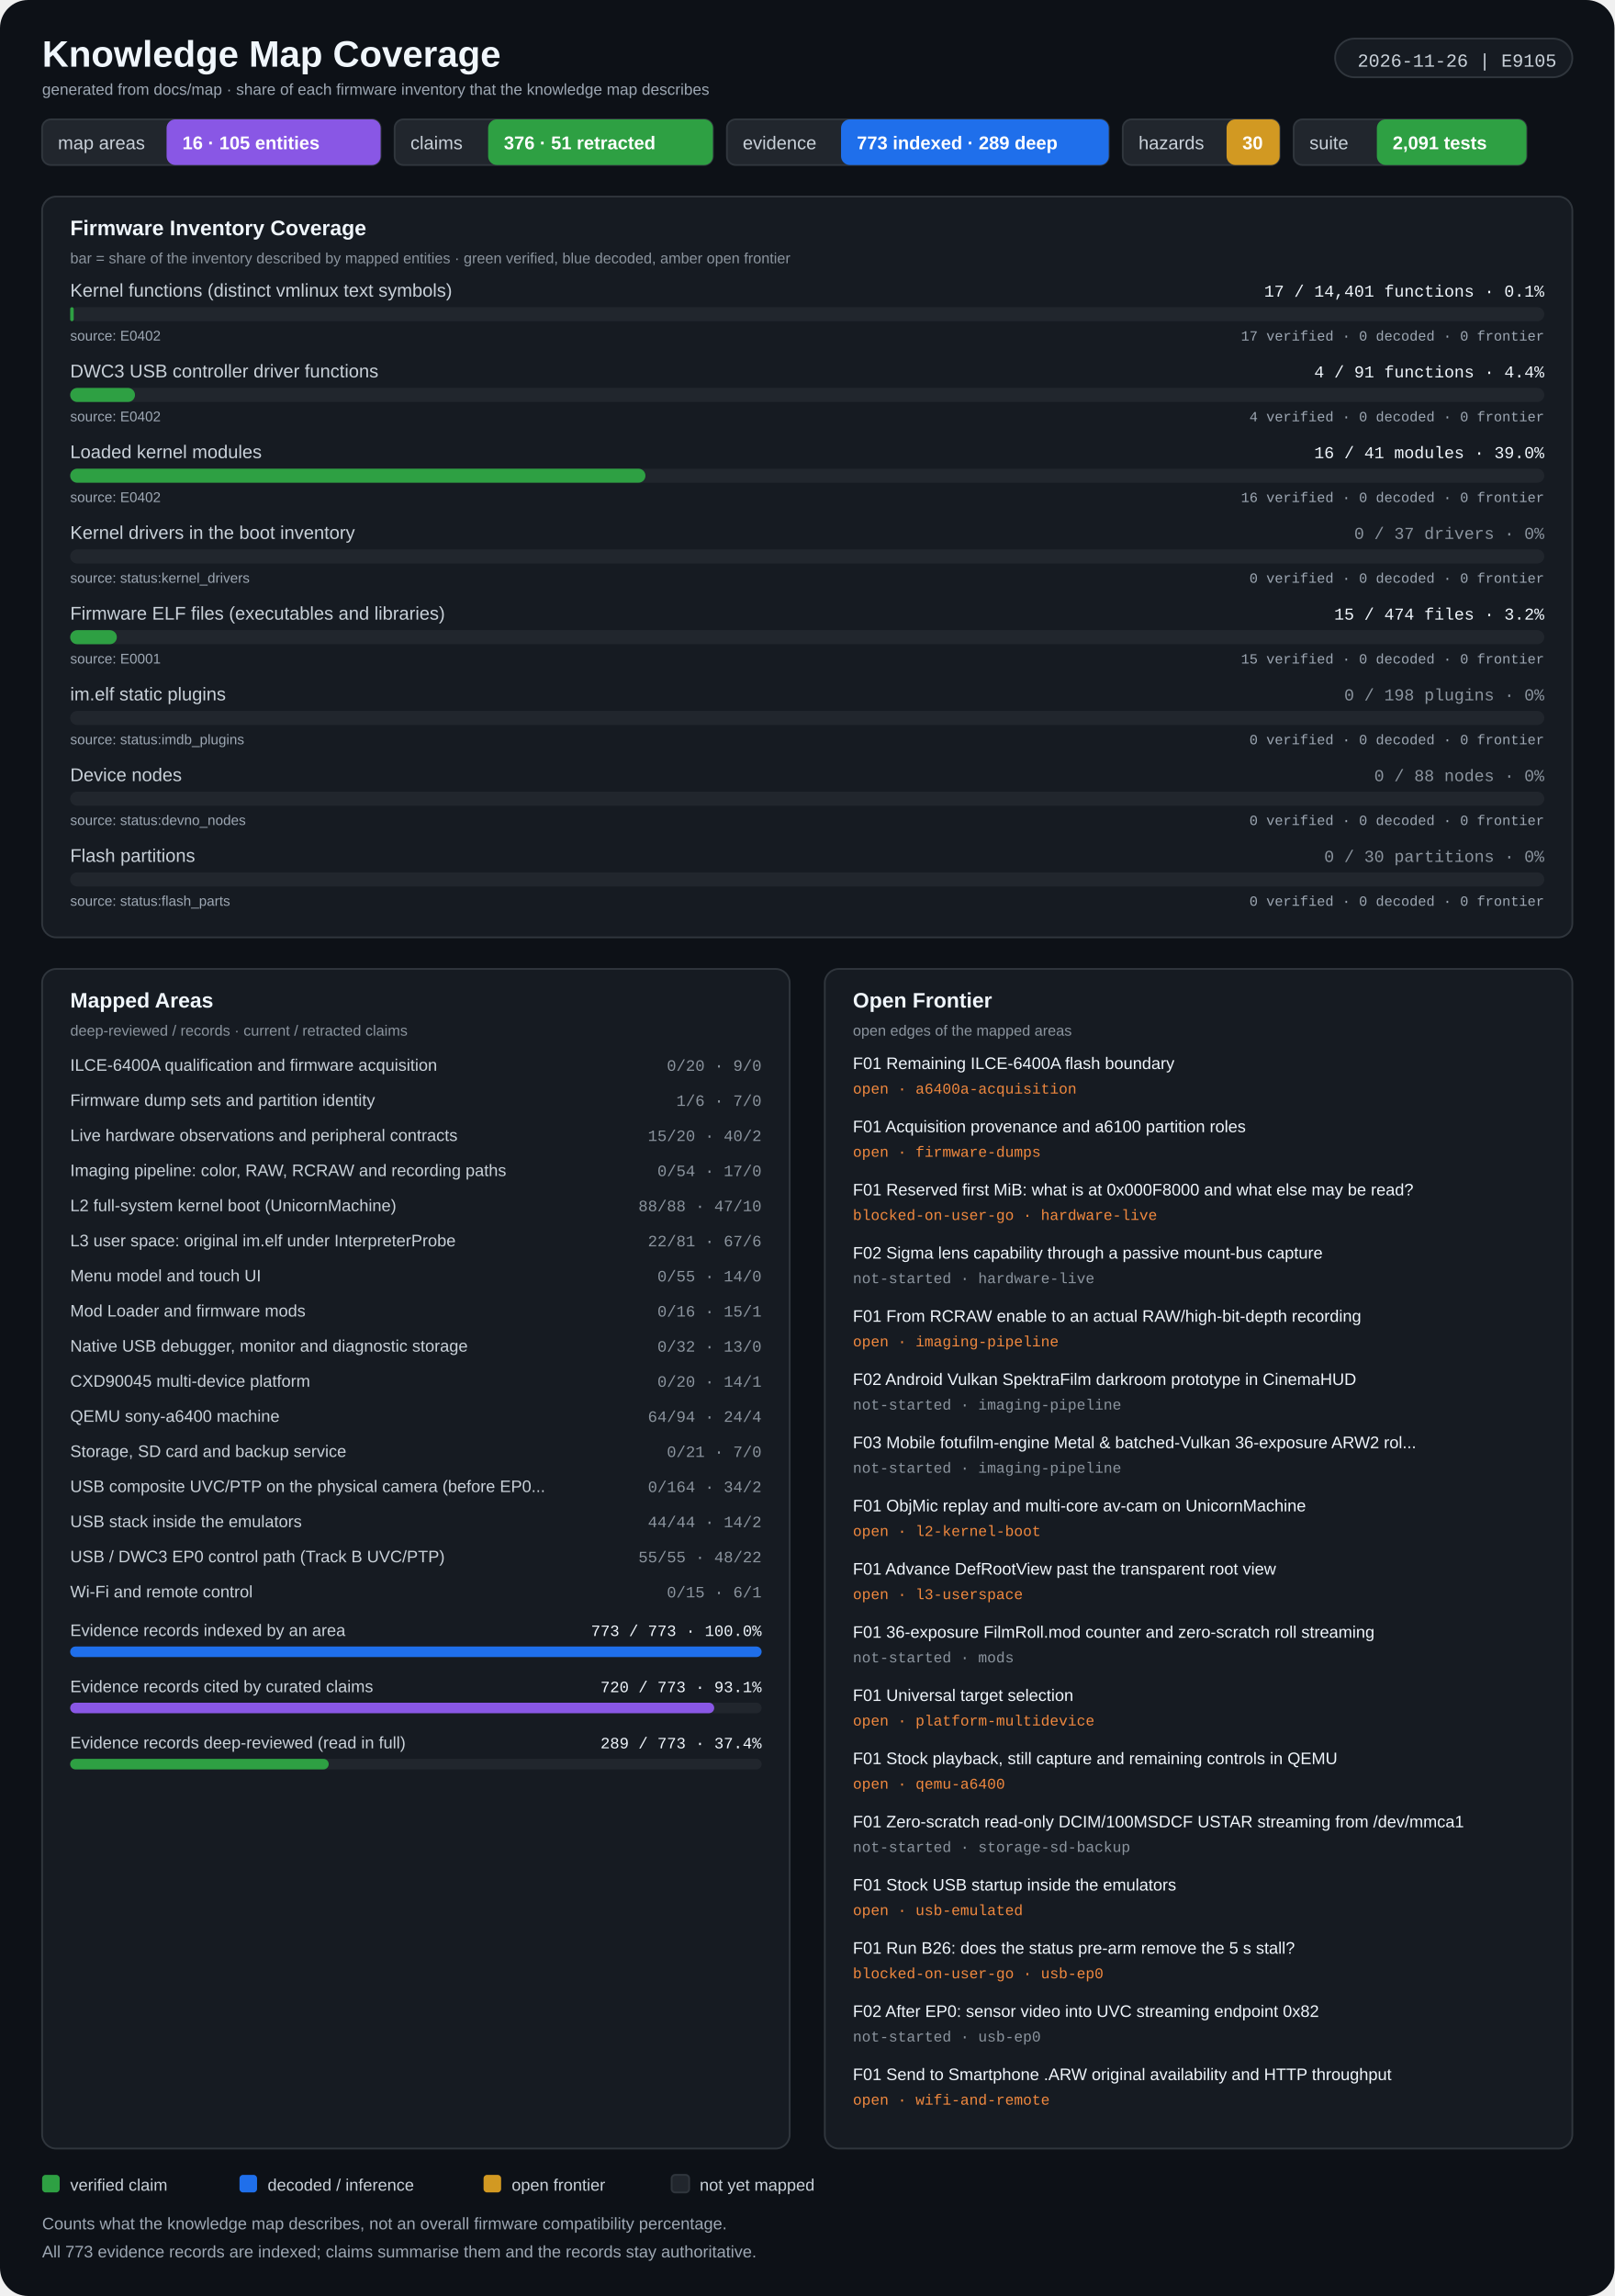
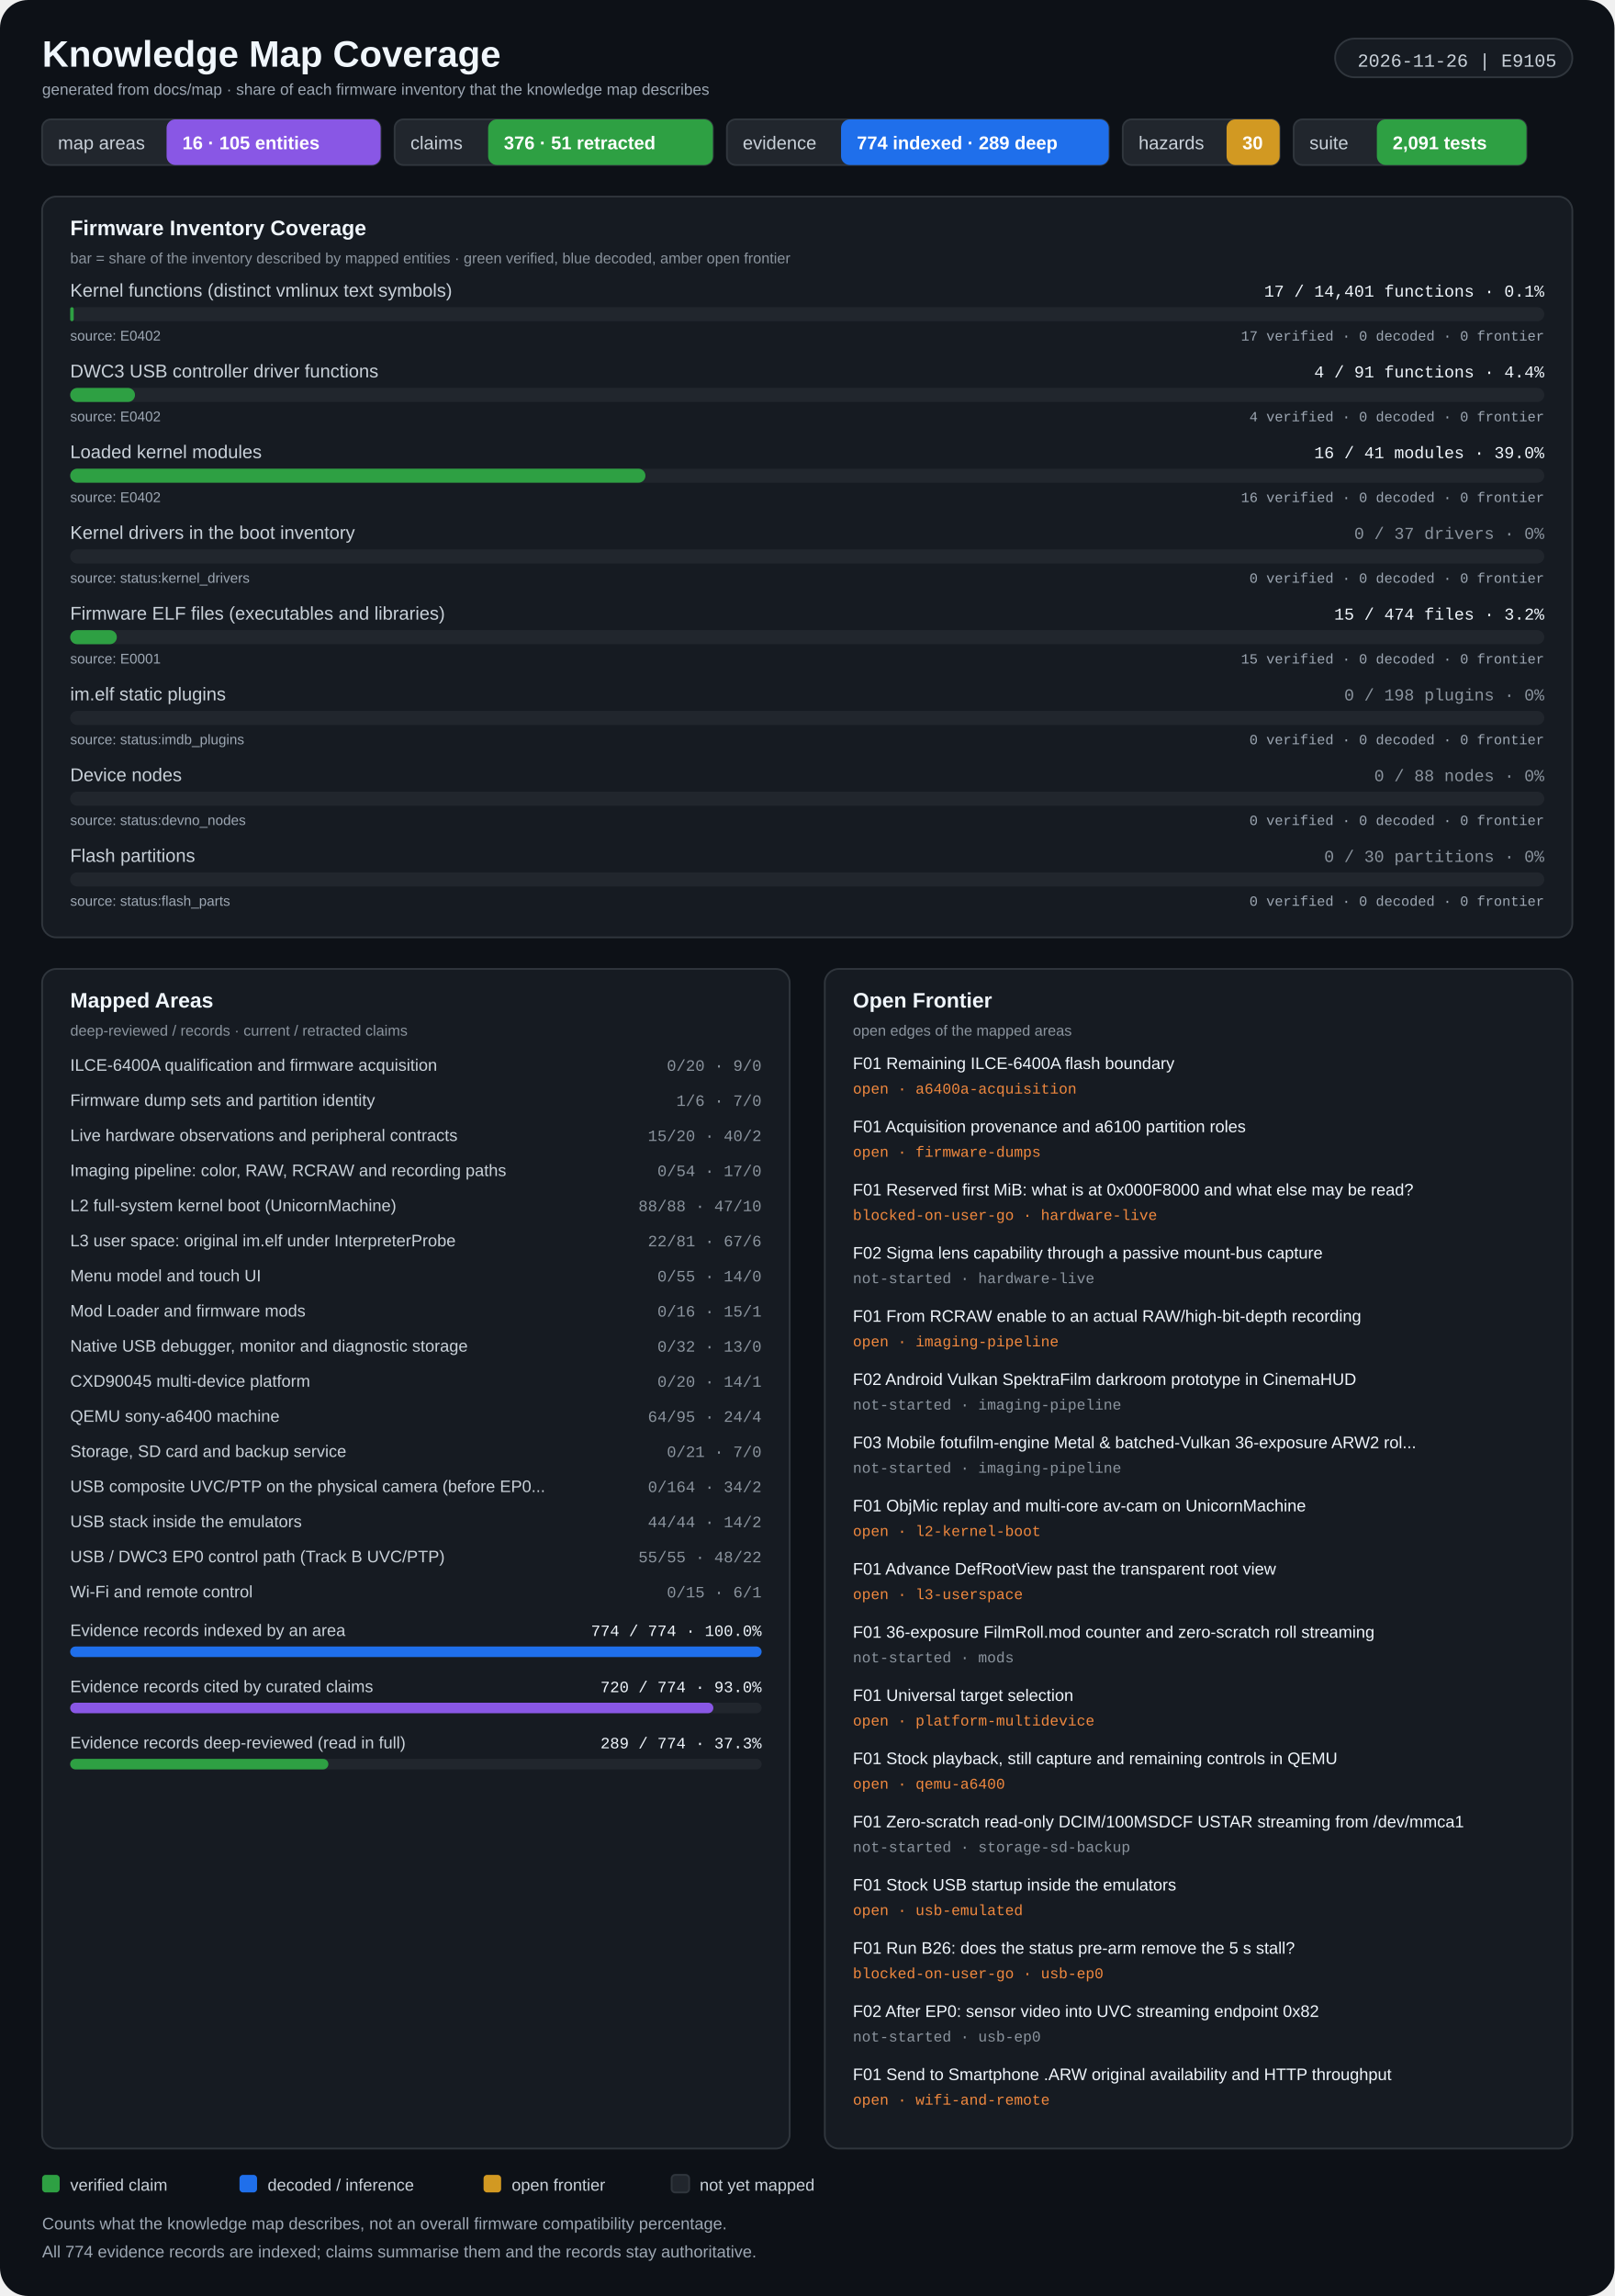
<svg xmlns="http://www.w3.org/2000/svg" width="920" height="1308" viewBox="0 0 920 1308" role="img" aria-labelledby="title desc">
  <rect width="920" height="1308" rx="16" fill="#0d1117" />
  <g>
    <text x="24" y="38" fill="#f0f6fc" font-size="21" font-weight="700" font-family="Segoe UI, Arial, sans-serif" text-anchor="start">Knowledge Map Coverage</text>
    <text x="24" y="54" fill="#9da7b3" font-size="9" font-weight="400" font-family="Segoe UI, Arial, sans-serif" text-anchor="start">generated from docs/map · share of each firmware inventory that the knowledge map describes</text>
    <rect x="760.82" y="22" width="135.18" height="22" rx="11" fill="#161b22" stroke="#30363d" stroke-width="1" />
    <text x="887" y="38" fill="#c9d1d9" font-size="10.5" font-weight="400" font-family="Consolas, 'Courier New', monospace" text-anchor="end">2026-11-26 | E9105</text>
    <rect x="24" y="68" width="192.878" height="26" rx="5" fill="#21262d" stroke="#30363d" stroke-width="1" />
    <rect x="94.92" y="68" width="121.958" height="26" rx="5" fill="#8957e5" />
    <text x="33" y="85" fill="#c9d1d9" font-size="10.5" font-weight="400" font-family="Segoe UI, Arial, sans-serif" text-anchor="start">map areas</text>
    <text x="103.92" y="85" fill="#ffffff" font-size="10.5" font-weight="700" font-family="Segoe UI, Arial, sans-serif" text-anchor="start">16 · 105 entities</text>
    <rect x="224.878" y="68" width="181.354" height="26" rx="5" fill="#21262d" stroke="#30363d" stroke-width="1" />
    <rect x="278.158" y="68" width="128.074" height="26" rx="5" fill="#2ea043" />
    <text x="233.878" y="85" fill="#c9d1d9" font-size="10.5" font-weight="400" font-family="Segoe UI, Arial, sans-serif" text-anchor="start">claims</text>
    <text x="287.158" y="85" fill="#ffffff" font-size="10.5" font-weight="700" font-family="Segoe UI, Arial, sans-serif" text-anchor="start">376 · 51 retracted</text>
    <rect x="414.232" y="68" width="217.574" height="26" rx="5" fill="#21262d" stroke="#30363d" stroke-width="1" />
    <rect x="479.272" y="68" width="152.534" height="26" rx="5" fill="#1f6feb" />
    <text x="423.232" y="85" fill="#c9d1d9" font-size="10.5" font-weight="400" font-family="Segoe UI, Arial, sans-serif" text-anchor="start">evidence</text>
-     <text x="488.272" y="85" fill="#ffffff" font-size="10.5" font-weight="700" font-family="Segoe UI, Arial, sans-serif" text-anchor="start">773 indexed · 289 deep</text>
+     <text x="488.272" y="85" fill="#ffffff" font-size="10.5" font-weight="700" font-family="Segoe UI, Arial, sans-serif" text-anchor="start">774 indexed · 289 deep</text>
    <rect x="639.806" y="68" width="89.39" height="26" rx="5" fill="#21262d" stroke="#30363d" stroke-width="1" />
    <rect x="698.966" y="68" width="30.23" height="26" rx="5" fill="#d29922" />
    <text x="648.806" y="85" fill="#c9d1d9" font-size="10.5" font-weight="400" font-family="Segoe UI, Arial, sans-serif" text-anchor="start">hazards</text>
    <text x="707.966" y="85" fill="#ffffff" font-size="10.5" font-weight="700" font-family="Segoe UI, Arial, sans-serif" text-anchor="start">30</text>
    <rect x="737.197" y="68" width="132.667" height="26" rx="5" fill="#21262d" stroke="#30363d" stroke-width="1" />
    <rect x="784.597" y="68" width="85.267" height="26" rx="5" fill="#2ea043" />
    <text x="746.197" y="85" fill="#c9d1d9" font-size="10.5" font-weight="400" font-family="Segoe UI, Arial, sans-serif" text-anchor="start">suite</text>
    <text x="793.597" y="85" fill="#ffffff" font-size="10.5" font-weight="700" font-family="Segoe UI, Arial, sans-serif" text-anchor="start">2,091 tests</text>
    <rect x="24" y="112" width="872" height="422" rx="8" fill="#161b22" stroke="#30363d" stroke-width="1" />
    <text x="40" y="134" fill="#f0f6fc" font-size="12" font-weight="700" font-family="Segoe UI, Arial, sans-serif" text-anchor="start">Firmware Inventory Coverage</text>
    <text x="40" y="150" fill="#8b949e" font-size="8.5" font-weight="400" font-family="Segoe UI, Arial, sans-serif" text-anchor="start">bar = share of the inventory described by mapped entities · green verified, blue decoded, amber open frontier</text>
    <text x="40" y="169" fill="#c9d1d9" font-size="10.5" font-weight="400" font-family="Segoe UI, Arial, sans-serif" text-anchor="start">Kernel functions (distinct vmlinux text symbols)</text>
    <text x="880" y="169" fill="#f0f6fc" font-size="9.5" font-weight="400" font-family="Consolas, 'Courier New', monospace" text-anchor="end">17 / 14,401 functions · 0.1%</text>
    <rect x="40" y="175" width="840" height="8" rx="4" fill="#21262d" />
    <rect x="40" y="175" width="2" height="8" rx="1" fill="#2ea043" />
    <text x="40" y="194" fill="#9da7b3" font-size="8" font-weight="400" font-family="Segoe UI, Arial, sans-serif" text-anchor="start">source: E0402</text>
    <text x="880" y="194" fill="#9da7b3" font-size="8" font-weight="400" font-family="Consolas, 'Courier New', monospace" text-anchor="end">17 verified · 0 decoded · 0 frontier</text>
    <text x="40" y="215" fill="#c9d1d9" font-size="10.5" font-weight="400" font-family="Segoe UI, Arial, sans-serif" text-anchor="start">DWC3 USB controller driver functions</text>
    <text x="880" y="215" fill="#f0f6fc" font-size="9.5" font-weight="400" font-family="Consolas, 'Courier New', monospace" text-anchor="end">4 / 91 functions · 4.4%</text>
    <rect x="40" y="221" width="840" height="8" rx="4" fill="#21262d" />
    <rect x="40" y="221" width="36.923" height="8" rx="4" fill="#2ea043" />
    <text x="40" y="240" fill="#9da7b3" font-size="8" font-weight="400" font-family="Segoe UI, Arial, sans-serif" text-anchor="start">source: E0402</text>
    <text x="880" y="240" fill="#9da7b3" font-size="8" font-weight="400" font-family="Consolas, 'Courier New', monospace" text-anchor="end">4 verified · 0 decoded · 0 frontier</text>
    <text x="40" y="261" fill="#c9d1d9" font-size="10.5" font-weight="400" font-family="Segoe UI, Arial, sans-serif" text-anchor="start">Loaded kernel modules</text>
    <text x="880" y="261" fill="#f0f6fc" font-size="9.5" font-weight="400" font-family="Consolas, 'Courier New', monospace" text-anchor="end">16 / 41 modules · 39.0%</text>
    <rect x="40" y="267" width="840" height="8" rx="4" fill="#21262d" />
    <rect x="40" y="267" width="327.805" height="8" rx="4" fill="#2ea043" />
    <text x="40" y="286" fill="#9da7b3" font-size="8" font-weight="400" font-family="Segoe UI, Arial, sans-serif" text-anchor="start">source: E0402</text>
    <text x="880" y="286" fill="#9da7b3" font-size="8" font-weight="400" font-family="Consolas, 'Courier New', monospace" text-anchor="end">16 verified · 0 decoded · 0 frontier</text>
    <text x="40" y="307" fill="#c9d1d9" font-size="10.5" font-weight="400" font-family="Segoe UI, Arial, sans-serif" text-anchor="start">Kernel drivers in the boot inventory</text>
    <text x="880" y="307" fill="#8b949e" font-size="9.5" font-weight="400" font-family="Consolas, 'Courier New', monospace" text-anchor="end">0 / 37 drivers · 0%</text>
    <rect x="40" y="313" width="840" height="8" rx="4" fill="#21262d" />
    <text x="40" y="332" fill="#9da7b3" font-size="8" font-weight="400" font-family="Segoe UI, Arial, sans-serif" text-anchor="start">source: status:kernel_drivers</text>
    <text x="880" y="332" fill="#9da7b3" font-size="8" font-weight="400" font-family="Consolas, 'Courier New', monospace" text-anchor="end">0 verified · 0 decoded · 0 frontier</text>
    <text x="40" y="353" fill="#c9d1d9" font-size="10.5" font-weight="400" font-family="Segoe UI, Arial, sans-serif" text-anchor="start">Firmware ELF files (executables and libraries)</text>
    <text x="880" y="353" fill="#f0f6fc" font-size="9.5" font-weight="400" font-family="Consolas, 'Courier New', monospace" text-anchor="end">15 / 474 files · 3.2%</text>
    <rect x="40" y="359" width="840" height="8" rx="4" fill="#21262d" />
    <rect x="40" y="359" width="26.582" height="8" rx="4" fill="#2ea043" />
    <text x="40" y="378" fill="#9da7b3" font-size="8" font-weight="400" font-family="Segoe UI, Arial, sans-serif" text-anchor="start">source: E0001</text>
    <text x="880" y="378" fill="#9da7b3" font-size="8" font-weight="400" font-family="Consolas, 'Courier New', monospace" text-anchor="end">15 verified · 0 decoded · 0 frontier</text>
    <text x="40" y="399" fill="#c9d1d9" font-size="10.5" font-weight="400" font-family="Segoe UI, Arial, sans-serif" text-anchor="start">im.elf static plugins</text>
    <text x="880" y="399" fill="#8b949e" font-size="9.5" font-weight="400" font-family="Consolas, 'Courier New', monospace" text-anchor="end">0 / 198 plugins · 0%</text>
    <rect x="40" y="405" width="840" height="8" rx="4" fill="#21262d" />
    <text x="40" y="424" fill="#9da7b3" font-size="8" font-weight="400" font-family="Segoe UI, Arial, sans-serif" text-anchor="start">source: status:imdb_plugins</text>
    <text x="880" y="424" fill="#9da7b3" font-size="8" font-weight="400" font-family="Consolas, 'Courier New', monospace" text-anchor="end">0 verified · 0 decoded · 0 frontier</text>
    <text x="40" y="445" fill="#c9d1d9" font-size="10.5" font-weight="400" font-family="Segoe UI, Arial, sans-serif" text-anchor="start">Device nodes</text>
    <text x="880" y="445" fill="#8b949e" font-size="9.5" font-weight="400" font-family="Consolas, 'Courier New', monospace" text-anchor="end">0 / 88 nodes · 0%</text>
    <rect x="40" y="451" width="840" height="8" rx="4" fill="#21262d" />
    <text x="40" y="470" fill="#9da7b3" font-size="8" font-weight="400" font-family="Segoe UI, Arial, sans-serif" text-anchor="start">source: status:devno_nodes</text>
    <text x="880" y="470" fill="#9da7b3" font-size="8" font-weight="400" font-family="Consolas, 'Courier New', monospace" text-anchor="end">0 verified · 0 decoded · 0 frontier</text>
    <text x="40" y="491" fill="#c9d1d9" font-size="10.5" font-weight="400" font-family="Segoe UI, Arial, sans-serif" text-anchor="start">Flash partitions</text>
    <text x="880" y="491" fill="#8b949e" font-size="9.5" font-weight="400" font-family="Consolas, 'Courier New', monospace" text-anchor="end">0 / 30 partitions · 0%</text>
    <rect x="40" y="497" width="840" height="8" rx="4" fill="#21262d" />
    <text x="40" y="516" fill="#9da7b3" font-size="8" font-weight="400" font-family="Segoe UI, Arial, sans-serif" text-anchor="start">source: status:flash_parts</text>
    <text x="880" y="516" fill="#9da7b3" font-size="8" font-weight="400" font-family="Consolas, 'Courier New', monospace" text-anchor="end">0 verified · 0 decoded · 0 frontier</text>
    <rect x="24" y="552" width="426" height="672" rx="8" fill="#161b22" stroke="#30363d" stroke-width="1" />
    <rect x="470" y="552" width="426" height="672" rx="8" fill="#161b22" stroke="#30363d" stroke-width="1" />
    <text x="40" y="574" fill="#f0f6fc" font-size="12" font-weight="700" font-family="Segoe UI, Arial, sans-serif" text-anchor="start">Mapped Areas</text>
    <text x="40" y="590" fill="#8b949e" font-size="8.5" font-weight="400" font-family="Segoe UI, Arial, sans-serif" text-anchor="start">deep-reviewed / records · current / retracted claims</text>
    <text x="486" y="574" fill="#f0f6fc" font-size="12" font-weight="700" font-family="Segoe UI, Arial, sans-serif" text-anchor="start">Open Frontier</text>
    <text x="486" y="590" fill="#8b949e" font-size="8.5" font-weight="400" font-family="Segoe UI, Arial, sans-serif" text-anchor="start">open edges of the mapped areas</text>
    <text x="40" y="610" fill="#c9d1d9" font-size="9.5" font-weight="400" font-family="Segoe UI, Arial, sans-serif" text-anchor="start">ILCE-6400A qualification and firmware acquisition</text>
    <text x="434" y="610" fill="#8b949e" font-size="9" font-weight="400" font-family="Consolas, 'Courier New', monospace" text-anchor="end">0/20 · 9/0</text>
    <text x="40" y="630" fill="#c9d1d9" font-size="9.5" font-weight="400" font-family="Segoe UI, Arial, sans-serif" text-anchor="start">Firmware dump sets and partition identity</text>
    <text x="434" y="630" fill="#8b949e" font-size="9" font-weight="400" font-family="Consolas, 'Courier New', monospace" text-anchor="end">1/6 · 7/0</text>
    <text x="40" y="650" fill="#c9d1d9" font-size="9.5" font-weight="400" font-family="Segoe UI, Arial, sans-serif" text-anchor="start">Live hardware observations and peripheral contracts</text>
    <text x="434" y="650" fill="#8b949e" font-size="9" font-weight="400" font-family="Consolas, 'Courier New', monospace" text-anchor="end">15/20 · 40/2</text>
    <text x="40" y="670" fill="#c9d1d9" font-size="9.5" font-weight="400" font-family="Segoe UI, Arial, sans-serif" text-anchor="start">Imaging pipeline: color, RAW, RCRAW and recording paths</text>
    <text x="434" y="670" fill="#8b949e" font-size="9" font-weight="400" font-family="Consolas, 'Courier New', monospace" text-anchor="end">0/54 · 17/0</text>
    <text x="40" y="690" fill="#c9d1d9" font-size="9.5" font-weight="400" font-family="Segoe UI, Arial, sans-serif" text-anchor="start">L2 full-system kernel boot (UnicornMachine)</text>
    <text x="434" y="690" fill="#8b949e" font-size="9" font-weight="400" font-family="Consolas, 'Courier New', monospace" text-anchor="end">88/88 · 47/10</text>
    <text x="40" y="710" fill="#c9d1d9" font-size="9.5" font-weight="400" font-family="Segoe UI, Arial, sans-serif" text-anchor="start">L3 user space: original im.elf under InterpreterProbe</text>
    <text x="434" y="710" fill="#8b949e" font-size="9" font-weight="400" font-family="Consolas, 'Courier New', monospace" text-anchor="end">22/81 · 67/6</text>
    <text x="40" y="730" fill="#c9d1d9" font-size="9.5" font-weight="400" font-family="Segoe UI, Arial, sans-serif" text-anchor="start">Menu model and touch UI</text>
    <text x="434" y="730" fill="#8b949e" font-size="9" font-weight="400" font-family="Consolas, 'Courier New', monospace" text-anchor="end">0/55 · 14/0</text>
    <text x="40" y="750" fill="#c9d1d9" font-size="9.5" font-weight="400" font-family="Segoe UI, Arial, sans-serif" text-anchor="start">Mod Loader and firmware mods</text>
    <text x="434" y="750" fill="#8b949e" font-size="9" font-weight="400" font-family="Consolas, 'Courier New', monospace" text-anchor="end">0/16 · 15/1</text>
    <text x="40" y="770" fill="#c9d1d9" font-size="9.5" font-weight="400" font-family="Segoe UI, Arial, sans-serif" text-anchor="start">Native USB debugger, monitor and diagnostic storage</text>
    <text x="434" y="770" fill="#8b949e" font-size="9" font-weight="400" font-family="Consolas, 'Courier New', monospace" text-anchor="end">0/32 · 13/0</text>
    <text x="40" y="790" fill="#c9d1d9" font-size="9.5" font-weight="400" font-family="Segoe UI, Arial, sans-serif" text-anchor="start">CXD90045 multi-device platform</text>
    <text x="434" y="790" fill="#8b949e" font-size="9" font-weight="400" font-family="Consolas, 'Courier New', monospace" text-anchor="end">0/20 · 14/1</text>
    <text x="40" y="810" fill="#c9d1d9" font-size="9.5" font-weight="400" font-family="Segoe UI, Arial, sans-serif" text-anchor="start">QEMU sony-a6400 machine</text>
-     <text x="434" y="810" fill="#8b949e" font-size="9" font-weight="400" font-family="Consolas, 'Courier New', monospace" text-anchor="end">64/94 · 24/4</text>
+     <text x="434" y="810" fill="#8b949e" font-size="9" font-weight="400" font-family="Consolas, 'Courier New', monospace" text-anchor="end">64/95 · 24/4</text>
    <text x="40" y="830" fill="#c9d1d9" font-size="9.5" font-weight="400" font-family="Segoe UI, Arial, sans-serif" text-anchor="start">Storage, SD card and backup service</text>
    <text x="434" y="830" fill="#8b949e" font-size="9" font-weight="400" font-family="Consolas, 'Courier New', monospace" text-anchor="end">0/21 · 7/0</text>
    <text x="40" y="850" fill="#c9d1d9" font-size="9.5" font-weight="400" font-family="Segoe UI, Arial, sans-serif" text-anchor="start">USB composite UVC/PTP on the physical camera (before EP0...</text>
    <text x="434" y="850" fill="#8b949e" font-size="9" font-weight="400" font-family="Consolas, 'Courier New', monospace" text-anchor="end">0/164 · 34/2</text>
    <text x="40" y="870" fill="#c9d1d9" font-size="9.5" font-weight="400" font-family="Segoe UI, Arial, sans-serif" text-anchor="start">USB stack inside the emulators</text>
    <text x="434" y="870" fill="#8b949e" font-size="9" font-weight="400" font-family="Consolas, 'Courier New', monospace" text-anchor="end">44/44 · 14/2</text>
    <text x="40" y="890" fill="#c9d1d9" font-size="9.5" font-weight="400" font-family="Segoe UI, Arial, sans-serif" text-anchor="start">USB / DWC3 EP0 control path (Track B UVC/PTP)</text>
    <text x="434" y="890" fill="#8b949e" font-size="9" font-weight="400" font-family="Consolas, 'Courier New', monospace" text-anchor="end">55/55 · 48/22</text>
    <text x="40" y="910" fill="#c9d1d9" font-size="9.5" font-weight="400" font-family="Segoe UI, Arial, sans-serif" text-anchor="start">Wi-Fi and remote control</text>
    <text x="434" y="910" fill="#8b949e" font-size="9" font-weight="400" font-family="Consolas, 'Courier New', monospace" text-anchor="end">0/15 · 6/1</text>
    <text x="40" y="932" fill="#c9d1d9" font-size="9.5" font-weight="400" font-family="Segoe UI, Arial, sans-serif" text-anchor="start">Evidence records indexed by an area</text>
-     <text x="434" y="932" fill="#f0f6fc" font-size="9" font-weight="400" font-family="Consolas, 'Courier New', monospace" text-anchor="end">773 / 773 · 100.0%</text>
+     <text x="434" y="932" fill="#f0f6fc" font-size="9" font-weight="400" font-family="Consolas, 'Courier New', monospace" text-anchor="end">774 / 774 · 100.0%</text>
    <rect x="40" y="938" width="394" height="6" rx="3" fill="#21262d" />
    <rect x="40" y="938" width="394" height="6" rx="3" fill="#1f6feb" />
    <text x="40" y="964" fill="#c9d1d9" font-size="9.5" font-weight="400" font-family="Segoe UI, Arial, sans-serif" text-anchor="start">Evidence records cited by curated claims</text>
-     <text x="434" y="964" fill="#f0f6fc" font-size="9" font-weight="400" font-family="Consolas, 'Courier New', monospace" text-anchor="end">720 / 773 · 93.1%</text>
+     <text x="434" y="964" fill="#f0f6fc" font-size="9" font-weight="400" font-family="Consolas, 'Courier New', monospace" text-anchor="end">720 / 774 · 93.0%</text>
    <rect x="40" y="970" width="394" height="6" rx="3" fill="#21262d" />
-     <rect x="40" y="970" width="366.986" height="6" rx="3" fill="#8957e5" />
+     <rect x="40" y="970" width="366.512" height="6" rx="3" fill="#8957e5" />
    <text x="40" y="996" fill="#c9d1d9" font-size="9.5" font-weight="400" font-family="Segoe UI, Arial, sans-serif" text-anchor="start">Evidence records deep-reviewed (read in full)</text>
-     <text x="434" y="996" fill="#f0f6fc" font-size="9" font-weight="400" font-family="Consolas, 'Courier New', monospace" text-anchor="end">289 / 773 · 37.4%</text>
+     <text x="434" y="996" fill="#f0f6fc" font-size="9" font-weight="400" font-family="Consolas, 'Courier New', monospace" text-anchor="end">289 / 774 · 37.3%</text>
    <rect x="40" y="1002" width="394" height="6" rx="3" fill="#21262d" />
-     <rect x="40" y="1002" width="147.304" height="6" rx="3" fill="#2ea043" />
+     <rect x="40" y="1002" width="147.114" height="6" rx="3" fill="#2ea043" />
    <text x="486" y="609" fill="#f0f6fc" font-size="9.5" font-weight="400" font-family="Segoe UI, Arial, sans-serif" text-anchor="start">F01  Remaining ILCE-6400A flash boundary</text>
    <text x="486" y="623" fill="#f0883e" font-size="8.5" font-weight="400" font-family="Consolas, 'Courier New', monospace" text-anchor="start">open · a6400a-acquisition</text>
    <text x="486" y="645" fill="#f0f6fc" font-size="9.5" font-weight="400" font-family="Segoe UI, Arial, sans-serif" text-anchor="start">F01  Acquisition provenance and a6100 partition roles</text>
    <text x="486" y="659" fill="#f0883e" font-size="8.5" font-weight="400" font-family="Consolas, 'Courier New', monospace" text-anchor="start">open · firmware-dumps</text>
    <text x="486" y="681" fill="#f0f6fc" font-size="9.5" font-weight="400" font-family="Segoe UI, Arial, sans-serif" text-anchor="start">F01  Reserved first MiB: what is at 0x000F8000 and what else may be read?</text>
    <text x="486" y="695" fill="#f0883e" font-size="8.5" font-weight="400" font-family="Consolas, 'Courier New', monospace" text-anchor="start">blocked-on-user-go · hardware-live</text>
    <text x="486" y="717" fill="#f0f6fc" font-size="9.5" font-weight="400" font-family="Segoe UI, Arial, sans-serif" text-anchor="start">F02  Sigma lens capability through a passive mount-bus capture</text>
    <text x="486" y="731" fill="#8b949e" font-size="8.5" font-weight="400" font-family="Consolas, 'Courier New', monospace" text-anchor="start">not-started · hardware-live</text>
    <text x="486" y="753" fill="#f0f6fc" font-size="9.5" font-weight="400" font-family="Segoe UI, Arial, sans-serif" text-anchor="start">F01  From RCRAW enable to an actual RAW/high-bit-depth recording</text>
    <text x="486" y="767" fill="#f0883e" font-size="8.5" font-weight="400" font-family="Consolas, 'Courier New', monospace" text-anchor="start">open · imaging-pipeline</text>
    <text x="486" y="789" fill="#f0f6fc" font-size="9.5" font-weight="400" font-family="Segoe UI, Arial, sans-serif" text-anchor="start">F02  Android Vulkan SpektraFilm darkroom prototype in CinemaHUD</text>
    <text x="486" y="803" fill="#8b949e" font-size="8.5" font-weight="400" font-family="Consolas, 'Courier New', monospace" text-anchor="start">not-started · imaging-pipeline</text>
    <text x="486" y="825" fill="#f0f6fc" font-size="9.5" font-weight="400" font-family="Segoe UI, Arial, sans-serif" text-anchor="start">F03  Mobile fotufilm-engine Metal &amp; batched-Vulkan 36-exposure ARW2 rol...</text>
    <text x="486" y="839" fill="#8b949e" font-size="8.5" font-weight="400" font-family="Consolas, 'Courier New', monospace" text-anchor="start">not-started · imaging-pipeline</text>
    <text x="486" y="861" fill="#f0f6fc" font-size="9.5" font-weight="400" font-family="Segoe UI, Arial, sans-serif" text-anchor="start">F01  ObjMic replay and multi-core av-cam on UnicornMachine</text>
    <text x="486" y="875" fill="#f0883e" font-size="8.5" font-weight="400" font-family="Consolas, 'Courier New', monospace" text-anchor="start">open · l2-kernel-boot</text>
    <text x="486" y="897" fill="#f0f6fc" font-size="9.5" font-weight="400" font-family="Segoe UI, Arial, sans-serif" text-anchor="start">F01  Advance DefRootView past the transparent root view</text>
    <text x="486" y="911" fill="#f0883e" font-size="8.5" font-weight="400" font-family="Consolas, 'Courier New', monospace" text-anchor="start">open · l3-userspace</text>
    <text x="486" y="933" fill="#f0f6fc" font-size="9.5" font-weight="400" font-family="Segoe UI, Arial, sans-serif" text-anchor="start">F01  36-exposure FilmRoll.mod counter and zero-scratch roll streaming</text>
    <text x="486" y="947" fill="#8b949e" font-size="8.5" font-weight="400" font-family="Consolas, 'Courier New', monospace" text-anchor="start">not-started · mods</text>
    <text x="486" y="969" fill="#f0f6fc" font-size="9.5" font-weight="400" font-family="Segoe UI, Arial, sans-serif" text-anchor="start">F01  Universal target selection</text>
    <text x="486" y="983" fill="#f0883e" font-size="8.5" font-weight="400" font-family="Consolas, 'Courier New', monospace" text-anchor="start">open · platform-multidevice</text>
    <text x="486" y="1005" fill="#f0f6fc" font-size="9.5" font-weight="400" font-family="Segoe UI, Arial, sans-serif" text-anchor="start">F01  Stock playback, still capture and remaining controls in QEMU</text>
    <text x="486" y="1019" fill="#f0883e" font-size="8.5" font-weight="400" font-family="Consolas, 'Courier New', monospace" text-anchor="start">open · qemu-a6400</text>
    <text x="486" y="1041" fill="#f0f6fc" font-size="9.5" font-weight="400" font-family="Segoe UI, Arial, sans-serif" text-anchor="start">F01  Zero-scratch read-only DCIM/100MSDCF USTAR streaming from /dev/mmca1</text>
    <text x="486" y="1055" fill="#8b949e" font-size="8.5" font-weight="400" font-family="Consolas, 'Courier New', monospace" text-anchor="start">not-started · storage-sd-backup</text>
    <text x="486" y="1077" fill="#f0f6fc" font-size="9.5" font-weight="400" font-family="Segoe UI, Arial, sans-serif" text-anchor="start">F01  Stock USB startup inside the emulators</text>
    <text x="486" y="1091" fill="#f0883e" font-size="8.5" font-weight="400" font-family="Consolas, 'Courier New', monospace" text-anchor="start">open · usb-emulated</text>
    <text x="486" y="1113" fill="#f0f6fc" font-size="9.5" font-weight="400" font-family="Segoe UI, Arial, sans-serif" text-anchor="start">F01  Run B26: does the status pre-arm remove the 5 s stall?</text>
    <text x="486" y="1127" fill="#f0883e" font-size="8.5" font-weight="400" font-family="Consolas, 'Courier New', monospace" text-anchor="start">blocked-on-user-go · usb-ep0</text>
    <text x="486" y="1149" fill="#f0f6fc" font-size="9.5" font-weight="400" font-family="Segoe UI, Arial, sans-serif" text-anchor="start">F02  After EP0: sensor video into UVC streaming endpoint 0x82</text>
    <text x="486" y="1163" fill="#8b949e" font-size="8.5" font-weight="400" font-family="Consolas, 'Courier New', monospace" text-anchor="start">not-started · usb-ep0</text>
    <text x="486" y="1185" fill="#f0f6fc" font-size="9.5" font-weight="400" font-family="Segoe UI, Arial, sans-serif" text-anchor="start">F01  Send to Smartphone .ARW original availability and HTTP throughput</text>
    <text x="486" y="1199" fill="#f0883e" font-size="8.5" font-weight="400" font-family="Consolas, 'Courier New', monospace" text-anchor="start">open · wifi-and-remote</text>
    <rect x="24" y="1239" width="10" height="10" rx="2" fill="#2ea043" />
    <text x="40" y="1248" fill="#c9d1d9" font-size="9.5" font-weight="400" font-family="Segoe UI, Arial, sans-serif" text-anchor="start">verified claim</text>
    <rect x="136.48" y="1239" width="10" height="10" rx="2" fill="#1f6feb" />
    <text x="152.48" y="1248" fill="#c9d1d9" font-size="9.5" font-weight="400" font-family="Segoe UI, Arial, sans-serif" text-anchor="start">decoded / inference</text>
    <rect x="275.56" y="1239" width="10" height="10" rx="2" fill="#d29922" />
    <text x="291.56" y="1248" fill="#c9d1d9" font-size="9.5" font-weight="400" font-family="Segoe UI, Arial, sans-serif" text-anchor="start">open frontier</text>
    <rect x="382.72" y="1239" width="10" height="10" rx="2" fill="#21262d" stroke="#30363d" stroke-width="1" />
    <text x="398.72" y="1248" fill="#c9d1d9" font-size="9.5" font-weight="400" font-family="Segoe UI, Arial, sans-serif" text-anchor="start">not yet mapped</text>
    <text x="24" y="1270" fill="#9da7b3" font-size="9.5" font-weight="400" font-family="Segoe UI, Arial, sans-serif" text-anchor="start">Counts what the knowledge map describes, not an overall firmware compatibility percentage.</text>
-     <text x="24" y="1286" fill="#9da7b3" font-size="9.5" font-weight="400" font-family="Segoe UI, Arial, sans-serif" text-anchor="start">All 773 evidence records are indexed; claims summarise them and the records stay authoritative.</text>
+     <text x="24" y="1286" fill="#9da7b3" font-size="9.5" font-weight="400" font-family="Segoe UI, Arial, sans-serif" text-anchor="start">All 774 evidence records are indexed; claims summarise them and the records stay authoritative.</text>
  </g>
</svg>
